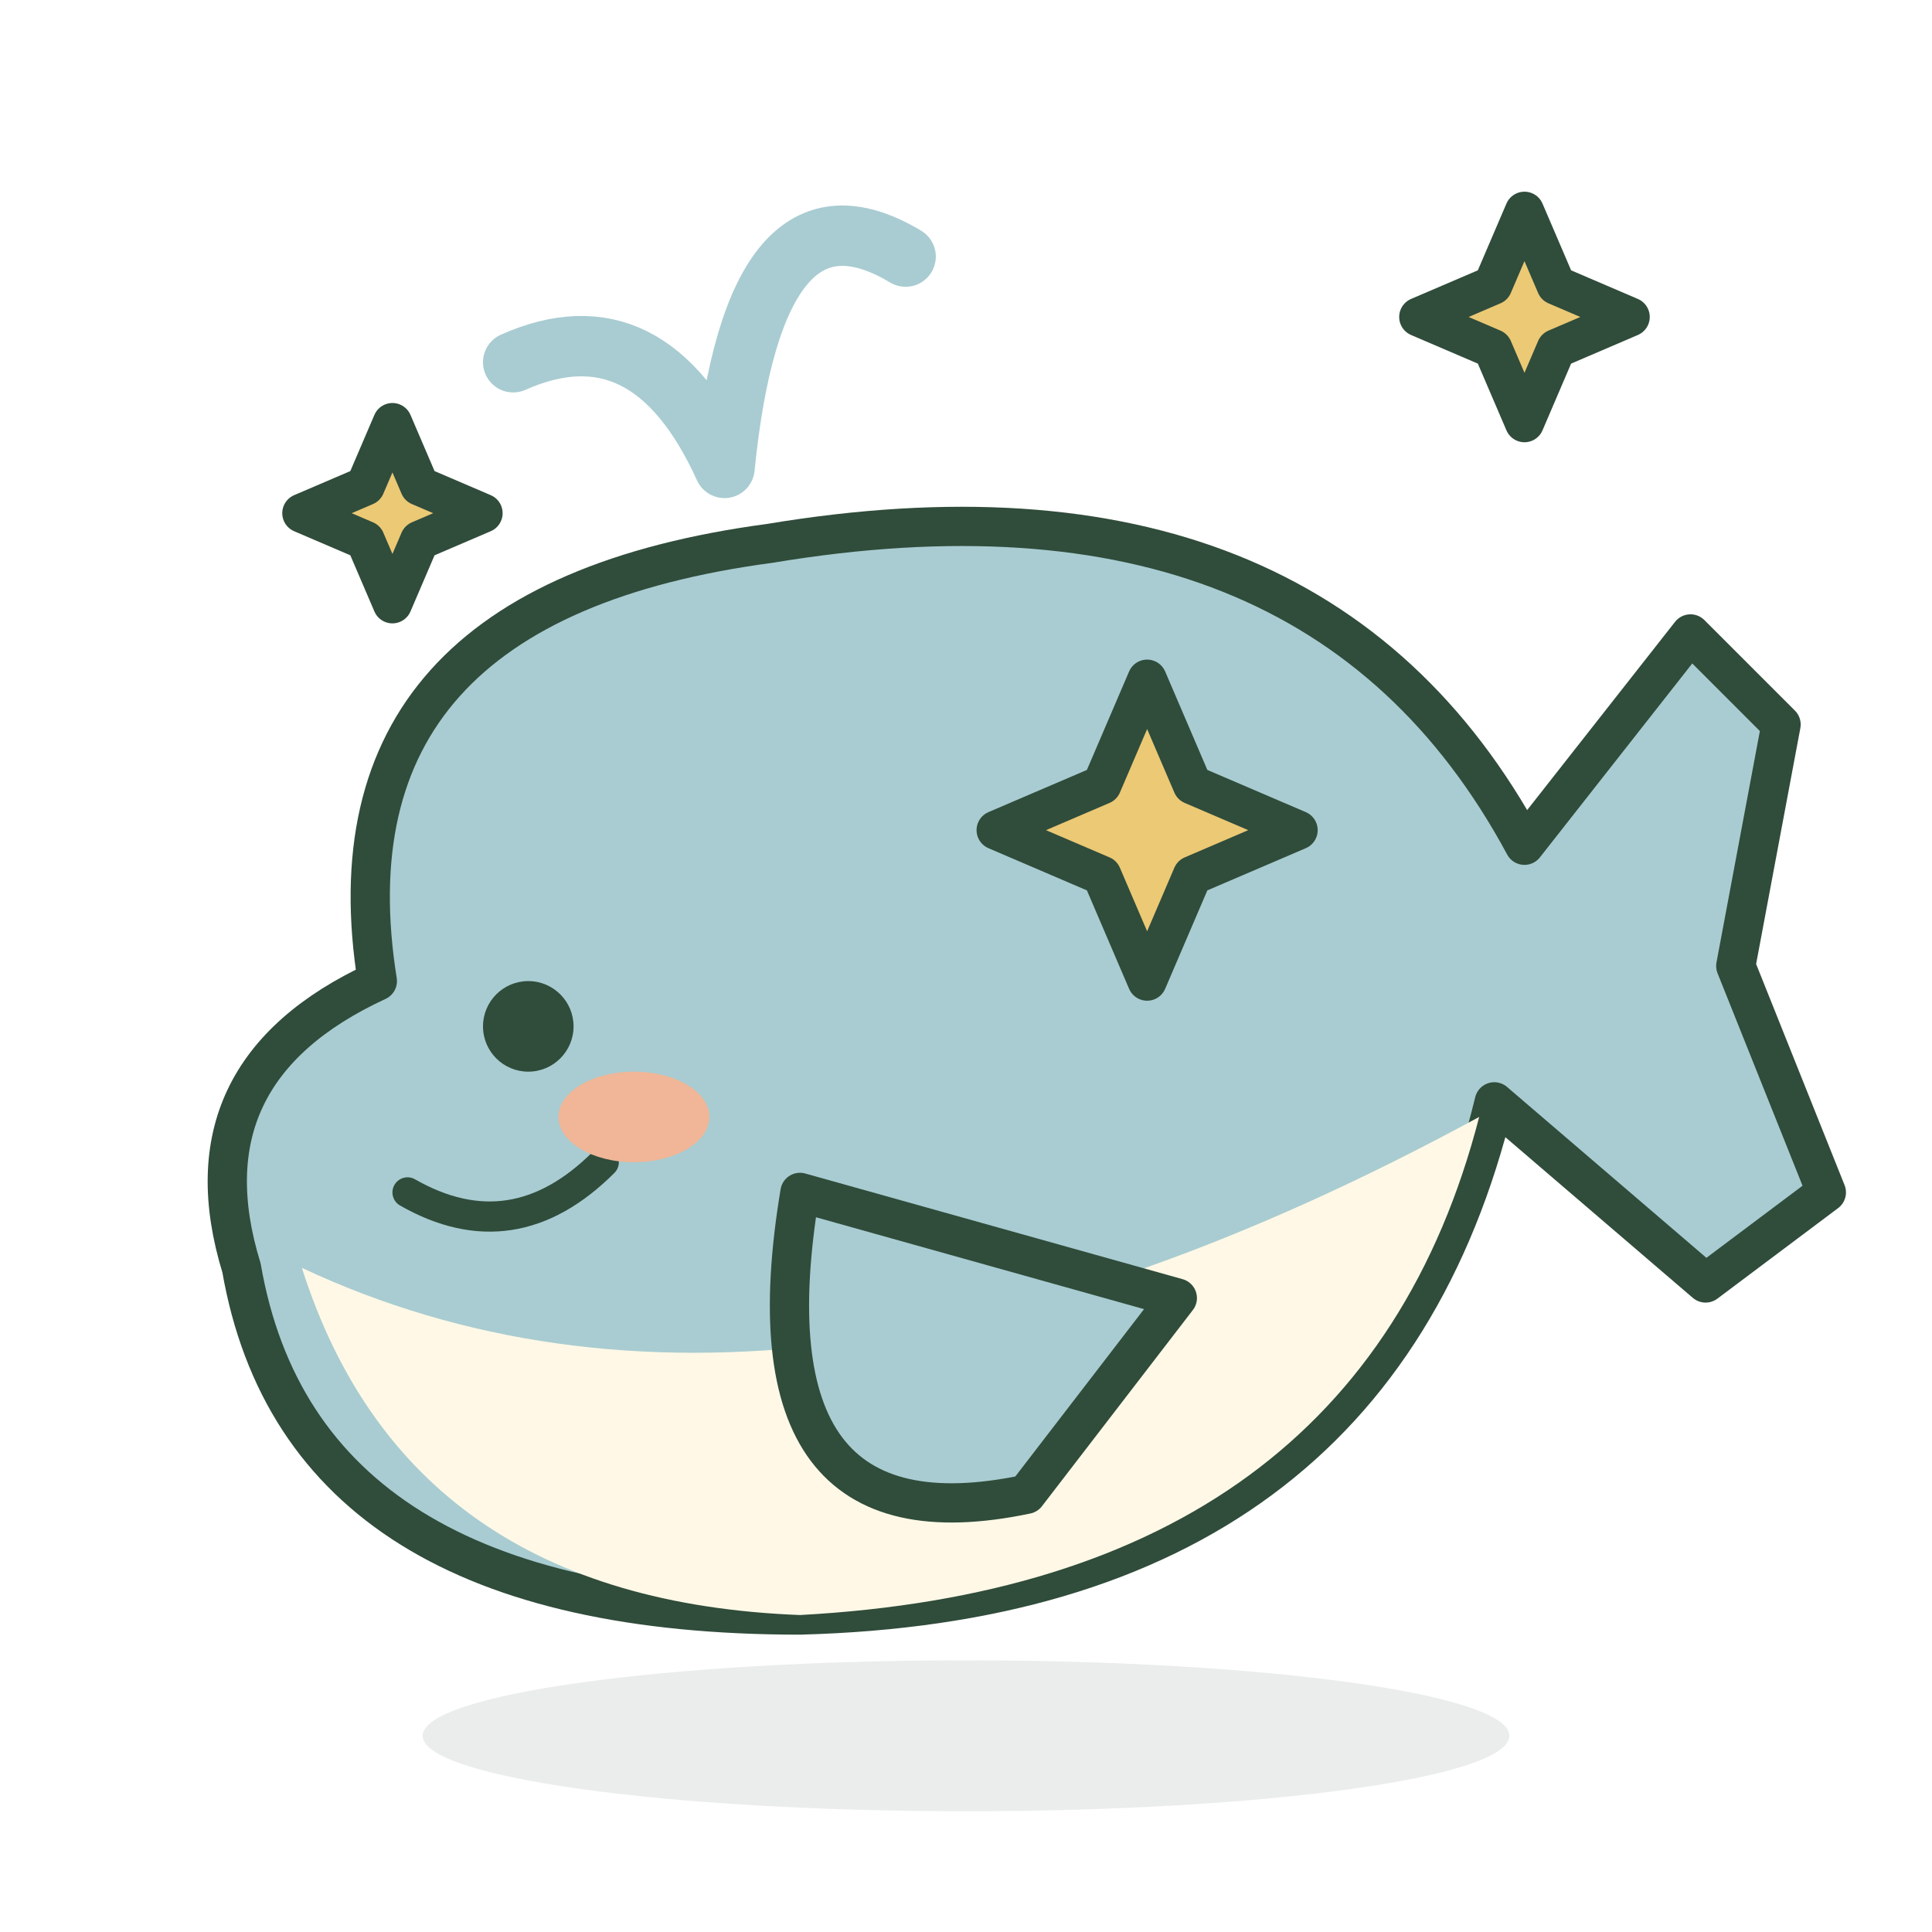
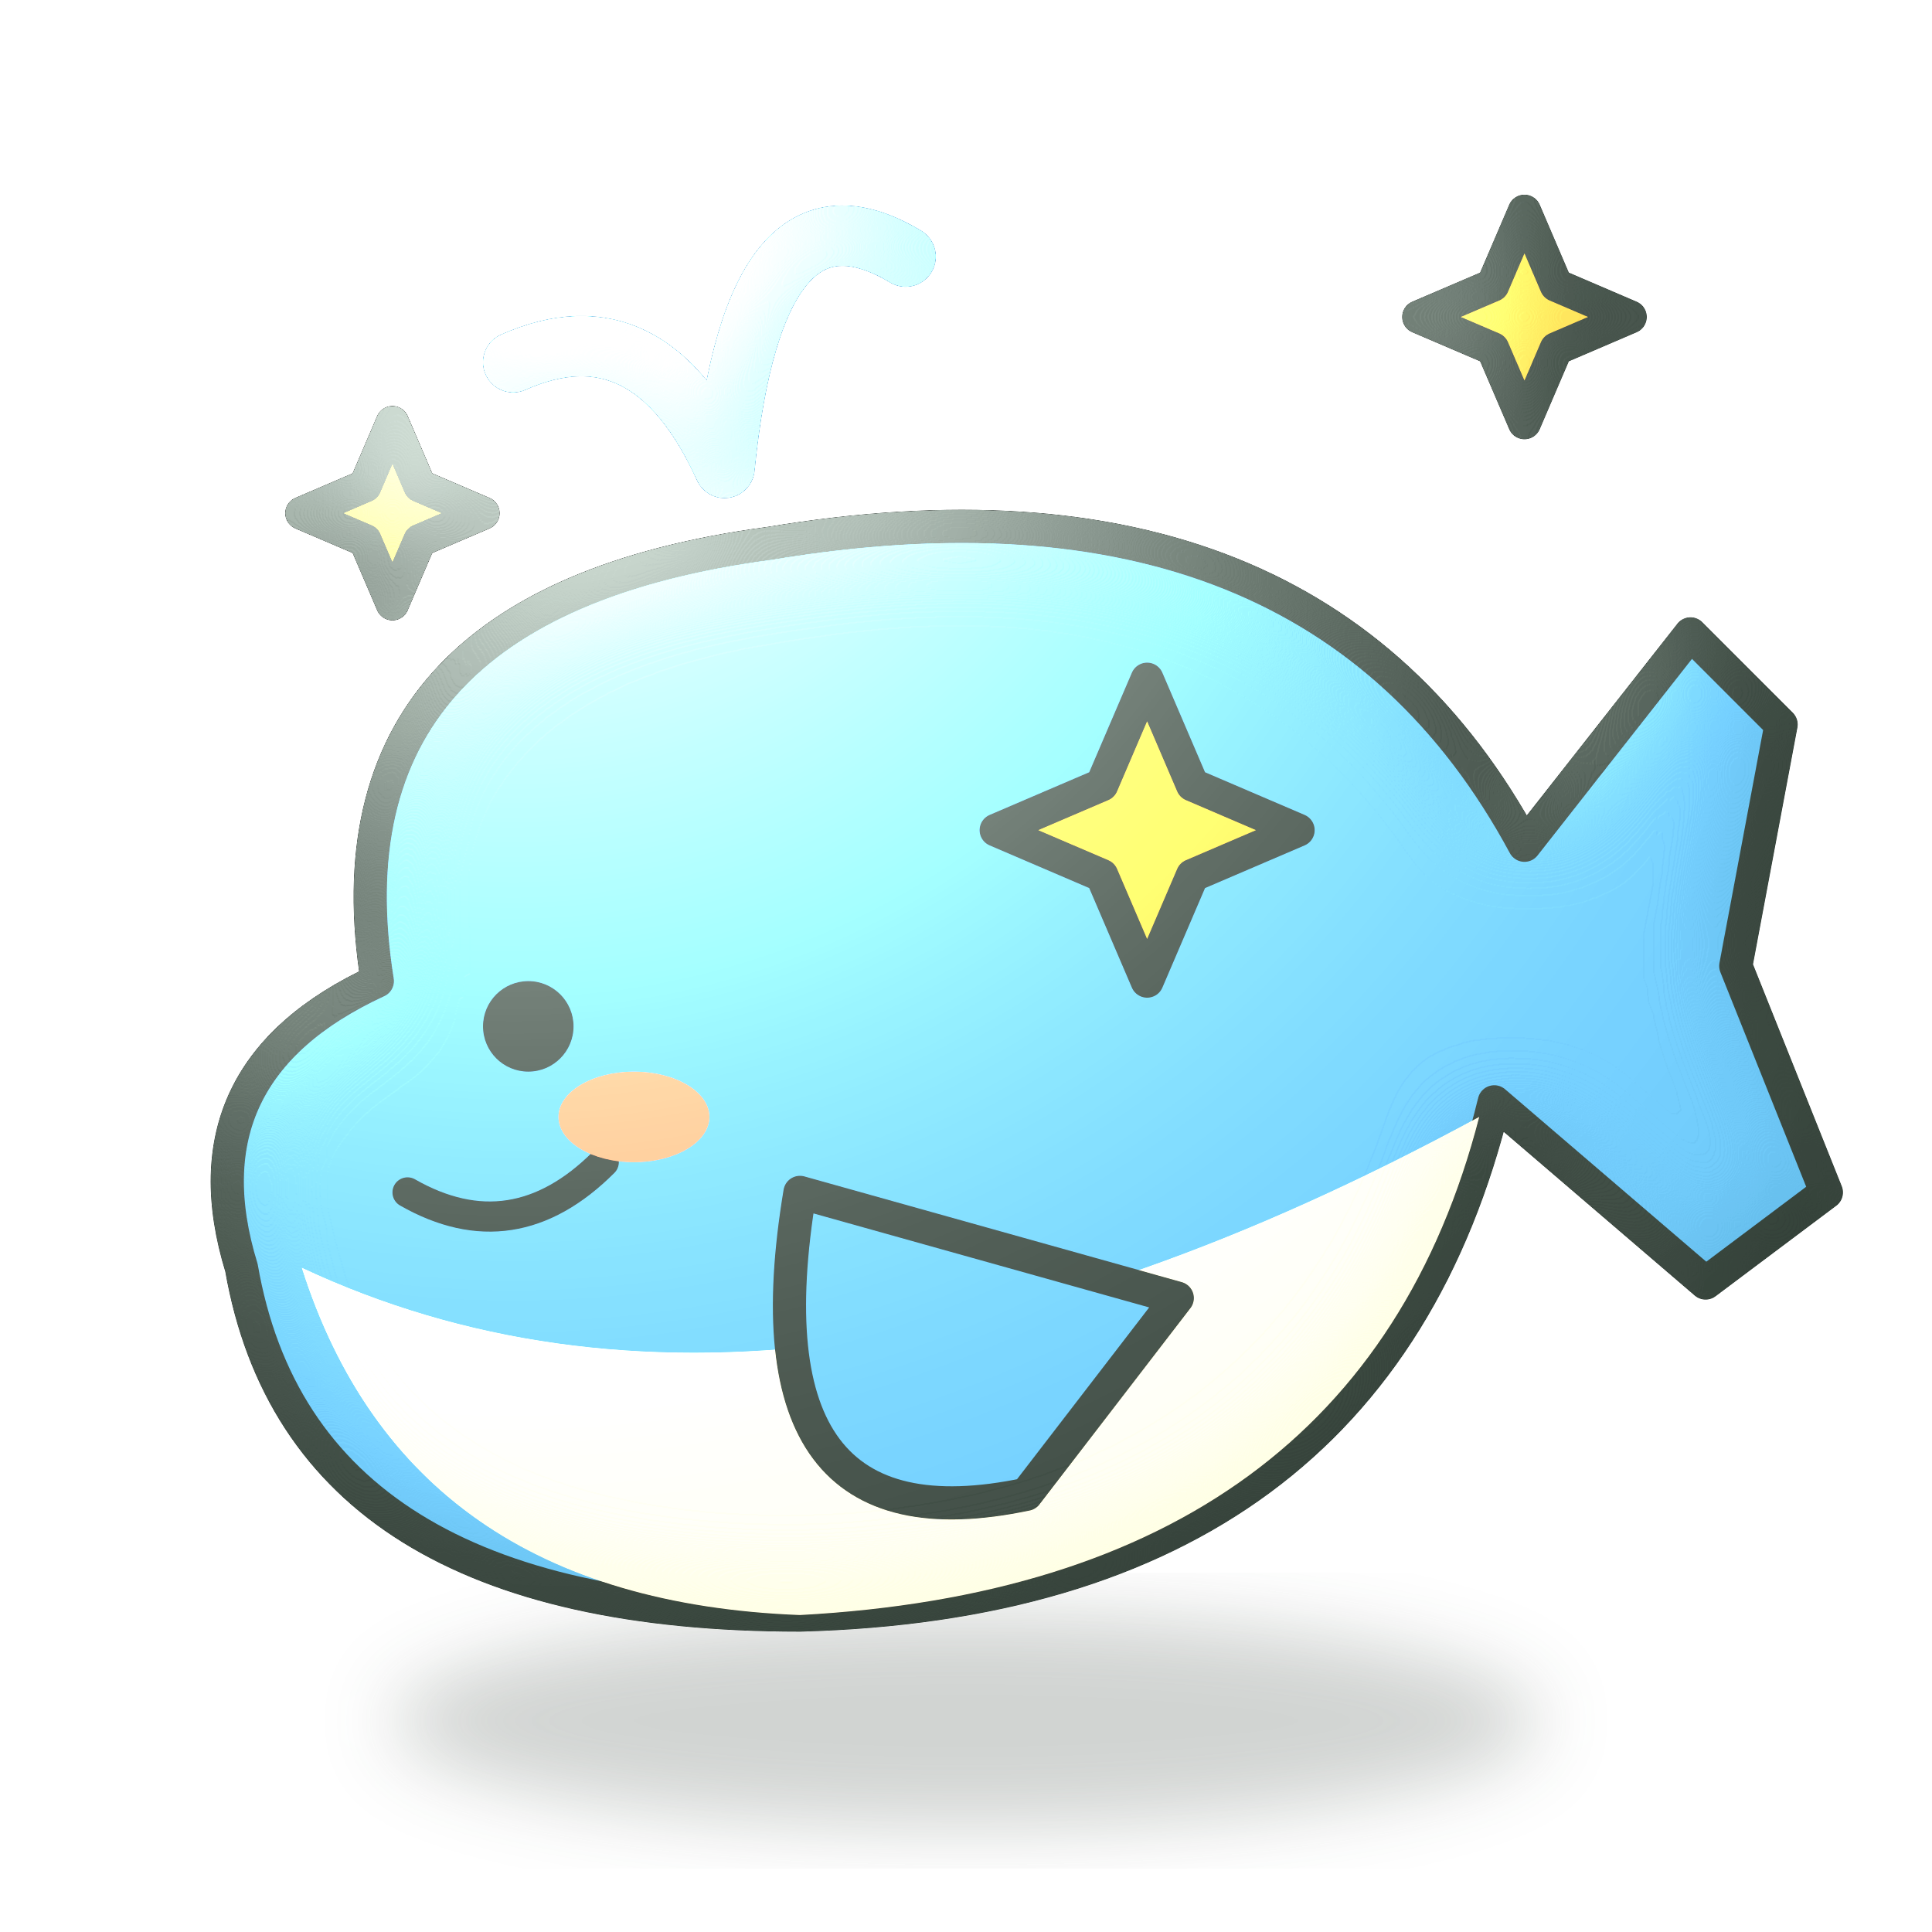
<svg xmlns="http://www.w3.org/2000/svg" viewBox="0 0 128 128" width="128" height="128" role="img" aria-labelledby="title">
-   <ellipse cx="64" cy="115" rx="36" ry="5" fill="#304C3B" opacity=".10" />
-   <g stroke="#304C3B" stroke-width="2.6" stroke-linecap="round" stroke-linejoin="round">
-     <path d="M25 65 Q21 40 51 36 Q87 30 101 56 L112 42 L118 48 L115 64 L121 79 L113 85 L99 73 Q91 106 53 107 Q20 107 16 84 Q12 71 25 65Z" fill="#A8CCD1" />
-     <path d="M20 84 Q52 99 98 74 Q90 105 53 107 Q27 106 20 84Z" fill="#FFF8E6" stroke="none" />
-     <path d="M53 79 Q49 103 68 99 L78 86Z" fill="#A8CCD1" />
-     <circle cx="35" cy="68" r="3" fill="#304C3B" stroke="none" />
-     <path d="M27 79 Q34 83 40 77" fill="none" stroke-width="2" />
-     <ellipse cx="42" cy="74" rx="5" ry="3" fill="#F0B697" stroke="none" />
-     <path d="M76 45 L79.0 52.0 L86 55 L79.0 58.0 L76 65 L73.0 58.0 L66 55 L73.0 52.0Z" fill="#EBC975" />
-     <path d="M48 31 Q43 20 34 24 M48 31 Q50 11 60 17" fill="none" stroke="#A8CCD1" stroke-width="4" />
-     <path d="M26 28 L27.8 32.2 L32 34 L27.8 35.8 L26 40 L24.2 35.8 L20 34 L24.2 32.2Z" fill="#EBC975" />
-     <path d="M101 14 L103.1 18.9 L108 21 L103.1 23.1 L101 28 L98.9 23.1 L94 21 L98.9 18.9Z" fill="#EBC975" />
+   <defs>
+     <filter id="soft" x="-20%" y="-20%" width="140%" height="140%">
+       <feGaussianBlur stdDeviation="2.5" />
+     </filter>
+     <filter id="clay" x="-10%" y="-10%" width="120%" height="120%" color-interpolation-filters="sRGB">
+       <feGaussianBlur in="SourceAlpha" stdDeviation="3.2" result="blur" />
+       <feDiffuseLighting in="blur" surfaceScale="3.5" diffuseConstant="1.15" lighting-color="#ffffff" result="diffuse">
+         <feDistantLight azimuth="235" elevation="58" />
+       </feDiffuseLighting>
+       <feComposite in="SourceGraphic" in2="diffuse" operator="arithmetic" k1="1.08" result="shaded" />
+       <feSpecularLighting in="blur" surfaceScale="4" specularConstant=".85" specularExponent="26" lighting-color="#ffffff" result="spec">
+         <fePointLight x="34" y="14" z="90" />
+       </feSpecularLighting>
+       <feComposite in="spec" in2="SourceAlpha" operator="in" result="gloss" />
+       <feComposite in="gloss" in2="shaded" operator="arithmetic" k2=".75" k3="1" />
+     </filter>
+   </defs>
+   <ellipse cx="64" cy="114" rx="38" ry="7" fill="#2E3B33" opacity=".22" filter="url(#soft)" />
+   <g filter="url(#clay)">
+     <g stroke="#2E3B33" stroke-width="2.2" stroke-linecap="round" stroke-linejoin="round">
+       <path d="M25 65 Q21 40 51 36 Q87 30 101 56 L112 42 L118 48 L115 64 L121 79 L113 85 L99 73 Q91 106 53 107 Q20 107 16 84 Q12 71 25 65Z" fill="#5DB3E0" />
+       <path d="M20 84 Q52 99 98 74 Q90 105 53 107 Q27 106 20 84Z" fill="#FFF3D6" stroke="none" />
+       <path d="M53 79 Q49 103 68 99 L78 86Z" fill="#5DB3E0" />
+       <circle cx="35" cy="68" r="3" fill="#2E3B33" stroke="none" />
+       <path d="M27 79 Q34 83 40 77" fill="none" stroke-width="2" />
+       <ellipse cx="42" cy="74" rx="5" ry="3" fill="#F59A6B" stroke="none" />
+       <path d="M76 45 L79.0 52.0 L86 55 L79.0 58.0 L76 65 L73.0 58.0 L66 55 L73.0 52.0Z" fill="#F7C23E" />
+       <path d="M48 31 Q43 20 34 24 M48 31 Q50 11 60 17" fill="none" stroke="#5DB3E0" stroke-width="4" />
+       <path d="M26 28 L27.8 32.2 L32 34 L27.8 35.8 L26 40 L24.2 35.8 L20 34 L24.2 32.2Z" fill="#F7C23E" />
+       <path d="M101 14 L103.1 18.9 L108 21 L103.1 23.1 L101 28 L98.9 23.1 L94 21 L98.9 18.9Z" fill="#F7C23E" />
+     </g>
  </g>
</svg>
